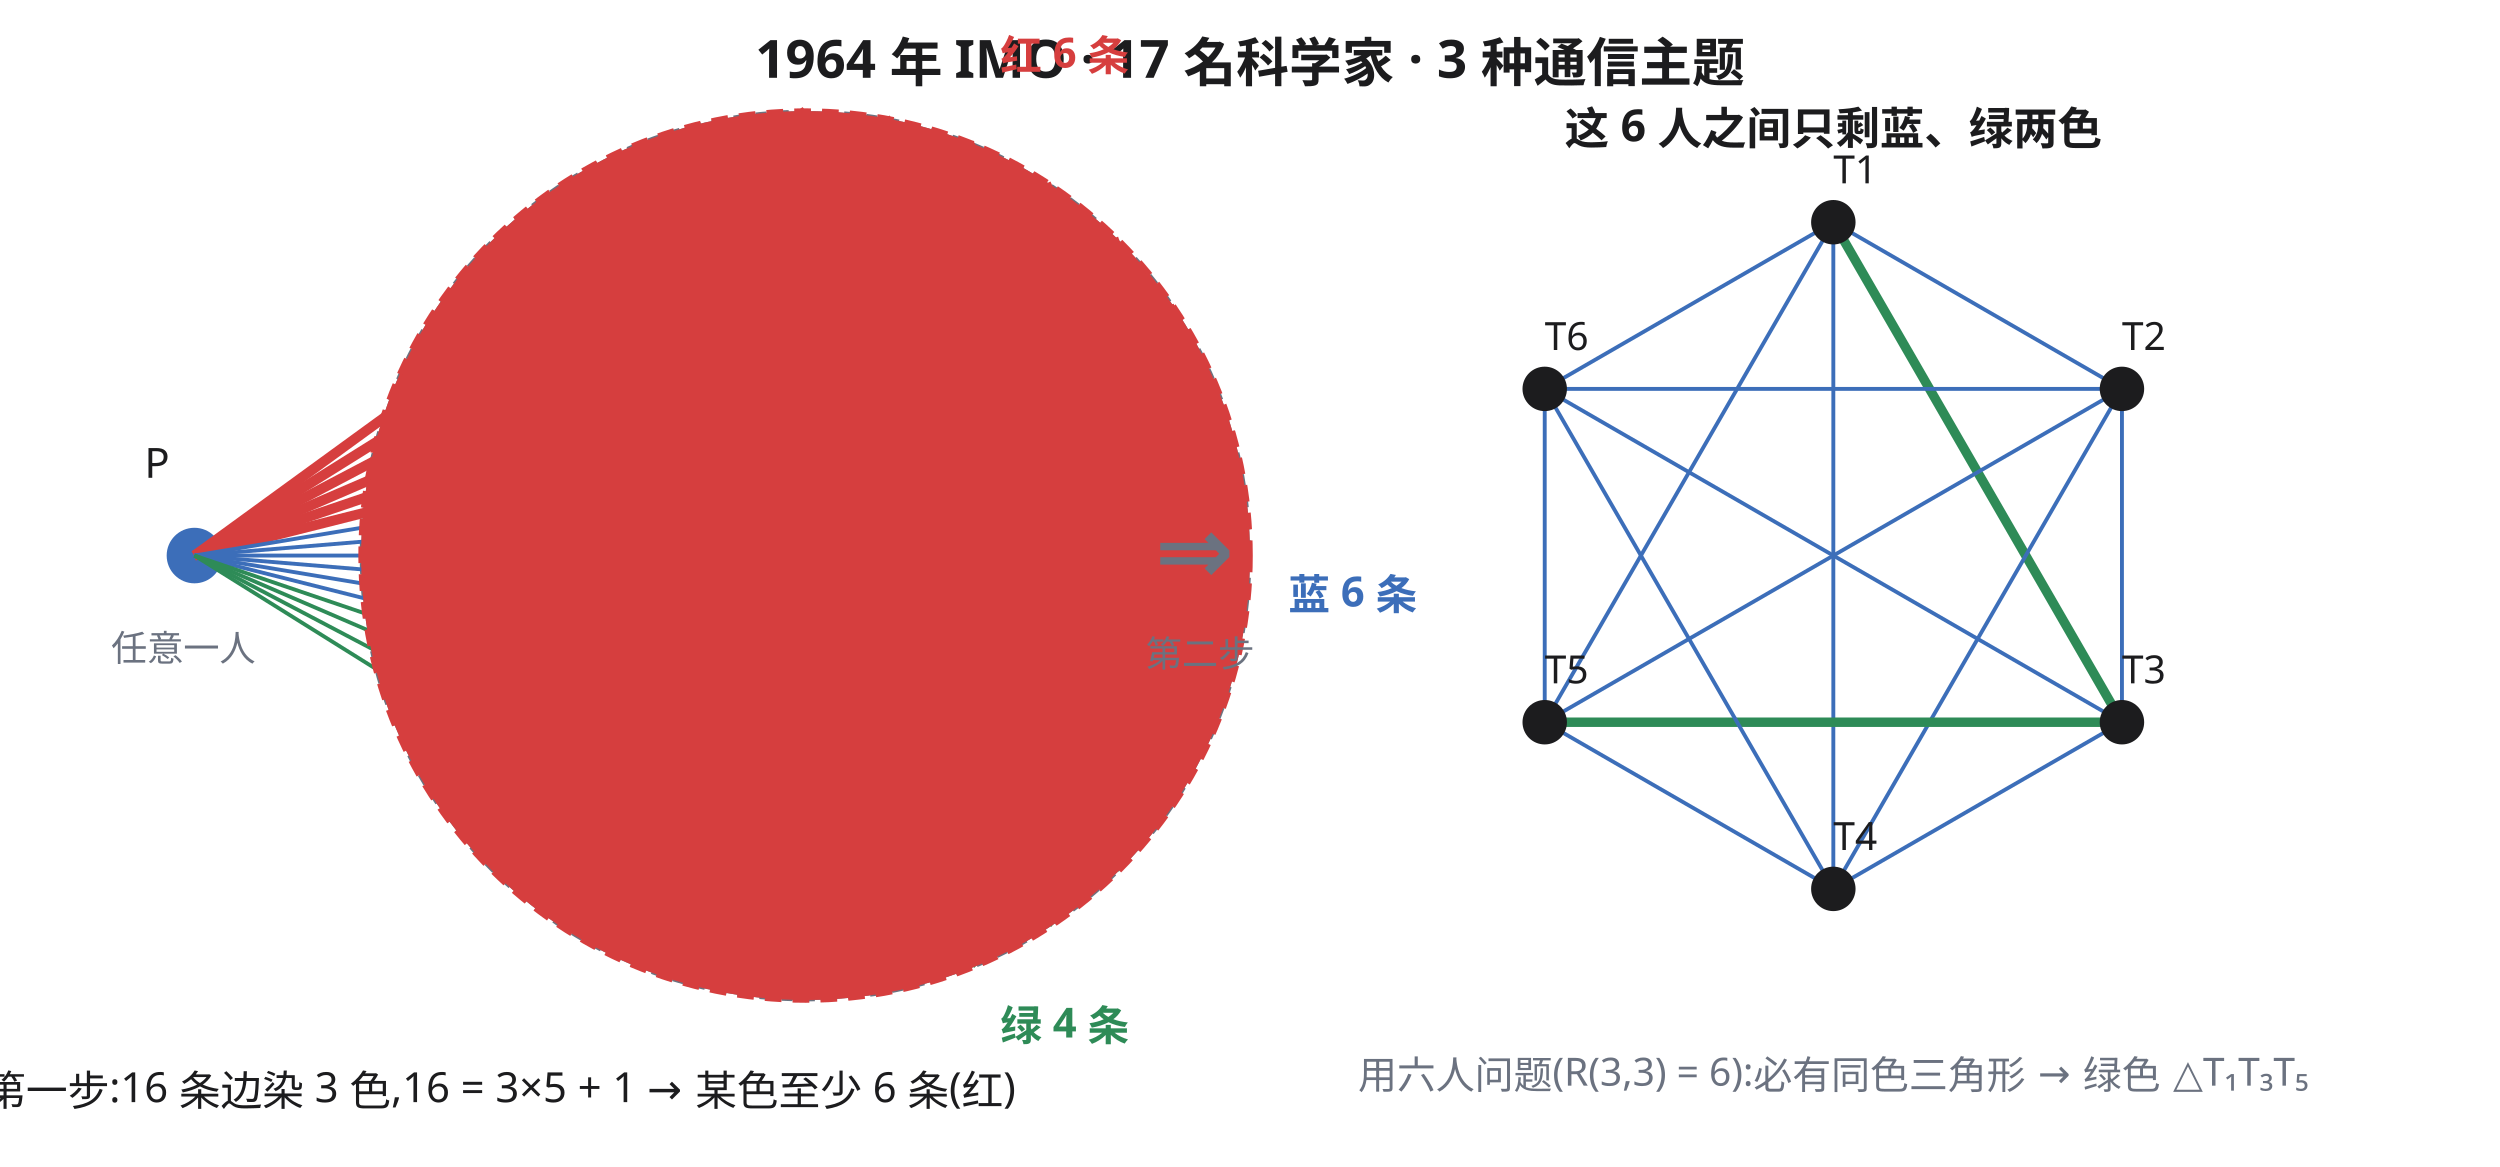
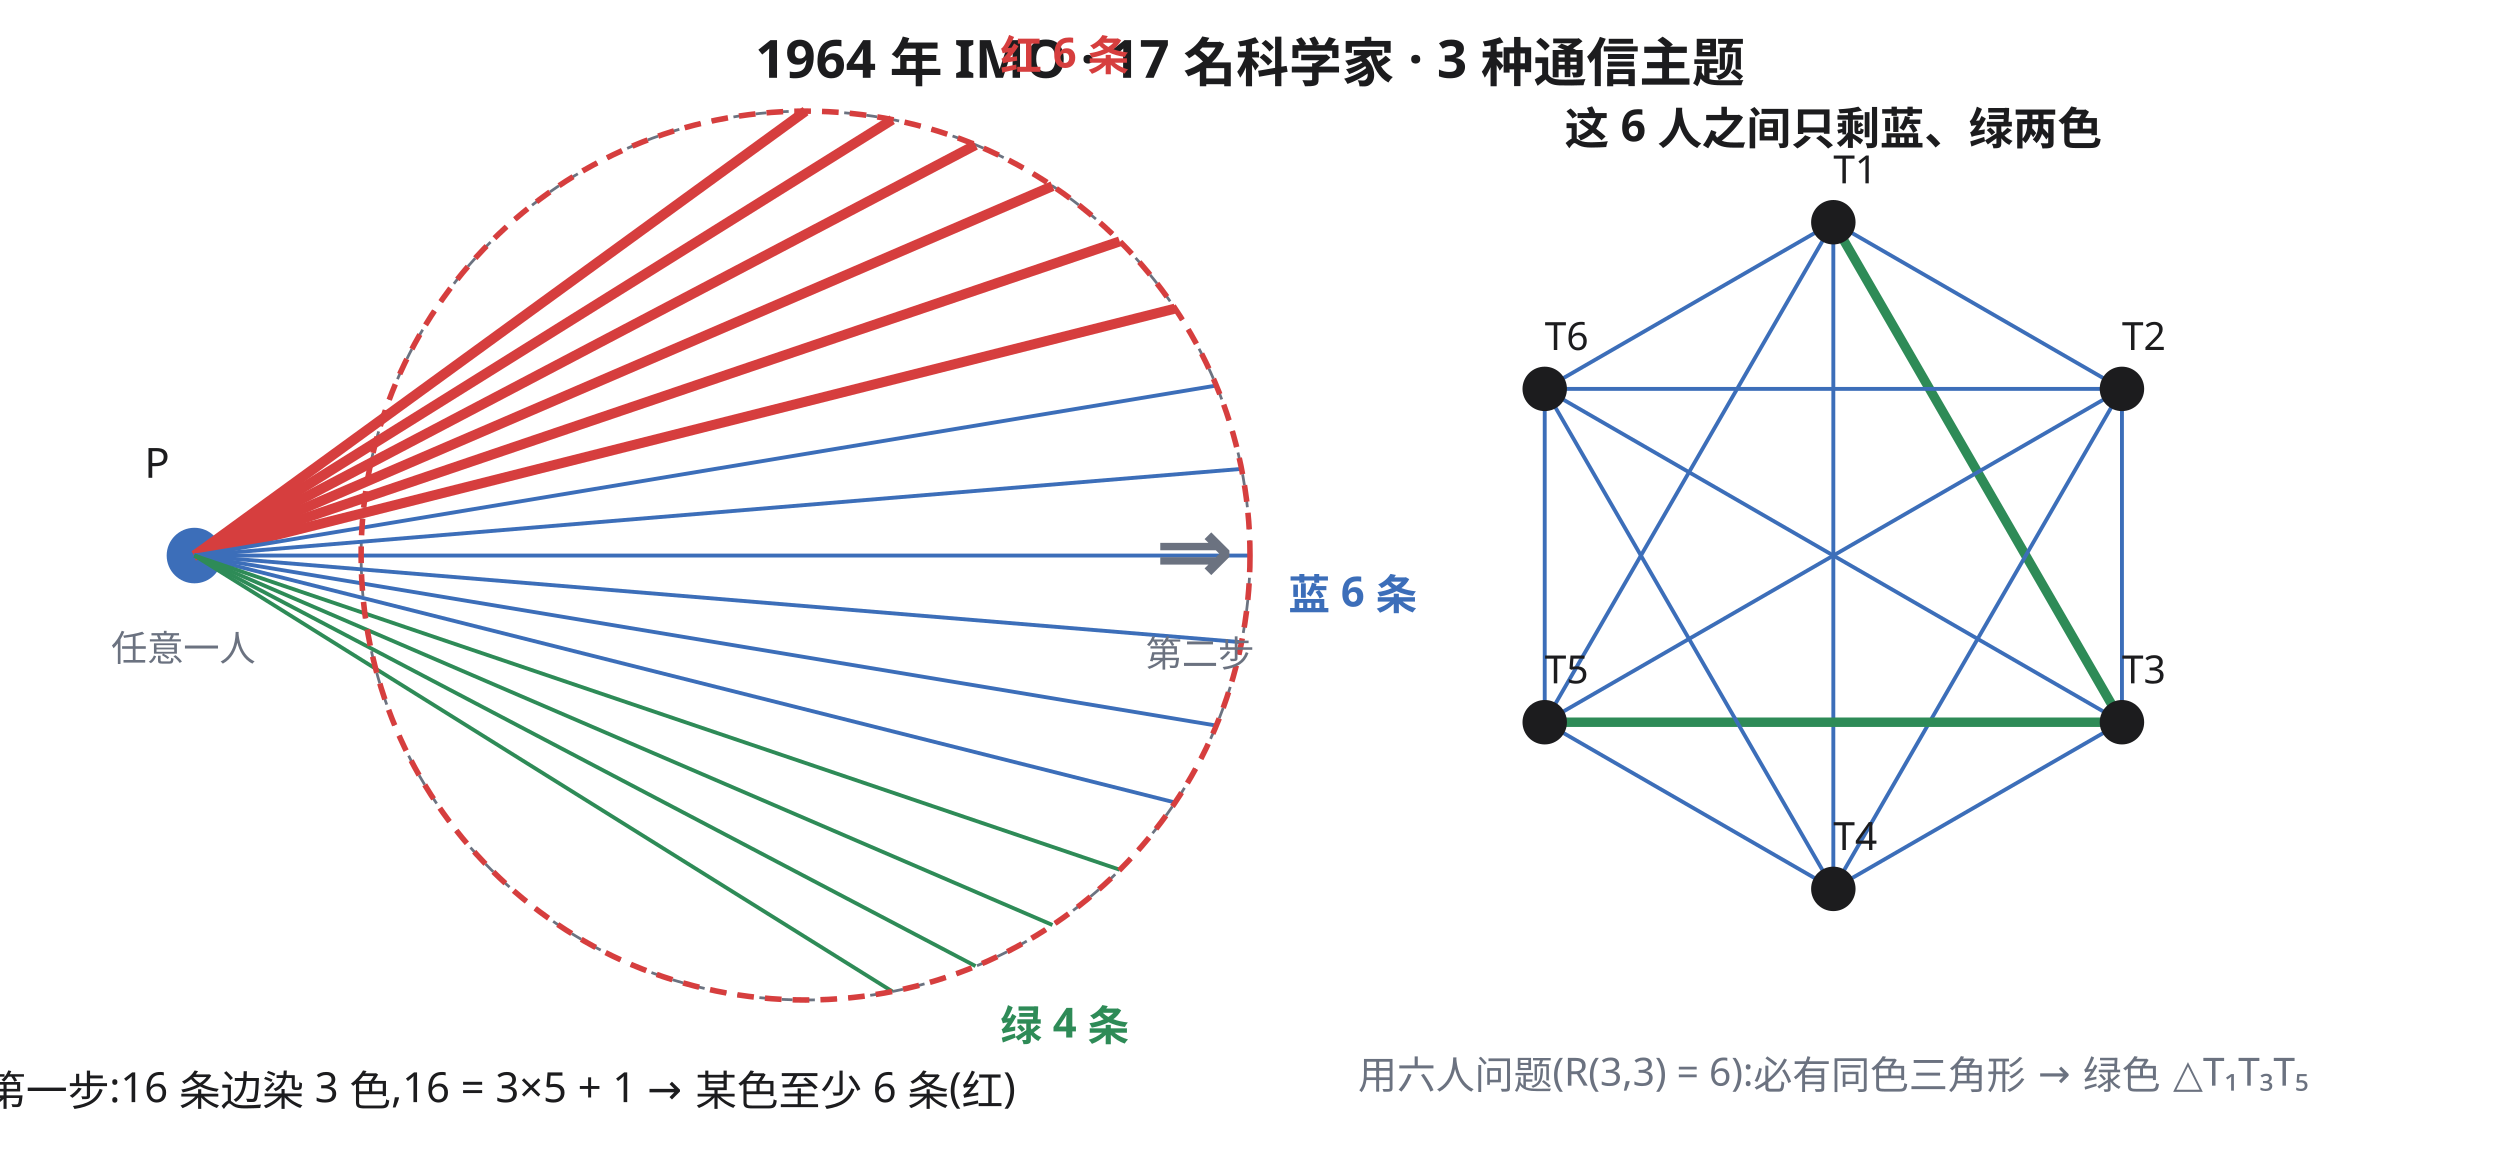
<svg xmlns="http://www.w3.org/2000/svg" viewBox="0 0 900 420" font-family="PingFang SC, Hiragino Sans GB, sans-serif">
  <style>
  .c-red { color: #d63e3e; fill: #d63e3e; } .c-green { color: #2e8b57; fill: #2e8b57; }
  .c-blue { color: #3c6eb9; fill: #3c6eb9; }
  .c-ink { color: #1c1c1e; fill: #1c1c1e; } .c-gray { color: #6b7280; fill: #6b7280; }
  @media (prefers-color-scheme: dark) {
    .c-red { color: #f07070; fill: #f07070; } .c-green { color: #4caf7d; fill: #4caf7d; }
    .c-blue { color: #6b9df0; fill: #6b9df0; }
    .c-ink { color: #d8d8de; fill: #d8d8de; } .c-gray { color: #8e8e93; fill: #8e8e93; }
  }
</style>
  <text x="450" y="28" text-anchor="middle" class="c-ink" font-size="19" font-weight="600">1964 年 IMO · 17 名科学家 · 3 种通信主题</text>
  <circle cx="70" cy="200" r="10" class="c-blue" fill="currentColor" />
  <text x="52" y="172" class="c-ink" font-size="15">P</text>
  <text x="40" y="238" class="c-gray" font-size="13">任意一人</text>
-   <circle cx="290" cy="200" r="160" fill="none" class="c-gray" stroke="currentColor" stroke-width="1" stroke-dasharray="4 4" />
+   <circle cx="290" cy="200" r="160" fill="none" class="c-gray" stroke="currentColor" stroke-width="1" stroke-dasharray="4 4" style="fill:none" />
  <line x1="70" y1="200" x2="290.0" y2="40.0" class="c-red" stroke="currentColor" stroke-width="3.6" />
  <line x1="70" y1="200" x2="321.2" y2="43.1" class="c-red" stroke="currentColor" stroke-width="3.6" />
  <line x1="70" y1="200" x2="351.2" y2="52.2" class="c-red" stroke="currentColor" stroke-width="3.6" />
  <line x1="70" y1="200" x2="378.9" y2="67.0" class="c-red" stroke="currentColor" stroke-width="3.6" />
  <line x1="70" y1="200" x2="403.1" y2="86.9" class="c-red" stroke="currentColor" stroke-width="3.6" />
  <line x1="70" y1="200" x2="423.0" y2="111.1" class="c-red" stroke="currentColor" stroke-width="3.6" />
  <line x1="70" y1="200" x2="437.8" y2="138.8" class="c-blue" stroke="currentColor" stroke-width="1.4" />
  <line x1="70" y1="200" x2="446.9" y2="168.8" class="c-blue" stroke="currentColor" stroke-width="1.4" />
  <line x1="70" y1="200" x2="450.0" y2="200.0" class="c-blue" stroke="currentColor" stroke-width="1.4" />
  <line x1="70" y1="200" x2="446.9" y2="231.2" class="c-blue" stroke="currentColor" stroke-width="1.4" />
  <line x1="70" y1="200" x2="437.8" y2="261.2" class="c-blue" stroke="currentColor" stroke-width="1.4" />
  <line x1="70" y1="200" x2="423.0" y2="288.9" class="c-blue" stroke="currentColor" stroke-width="1.4" />
  <line x1="70" y1="200" x2="403.1" y2="313.1" class="c-green" stroke="currentColor" stroke-width="1.4" />
  <line x1="70" y1="200" x2="378.9" y2="333.0" class="c-green" stroke="currentColor" stroke-width="1.4" />
  <line x1="70" y1="200" x2="351.2" y2="347.8" class="c-green" stroke="currentColor" stroke-width="1.4" />
  <line x1="70" y1="200" x2="321.2" y2="356.9" class="c-green" stroke="currentColor" stroke-width="1.4" />
-   <circle cx="290" cy="200" r="160" fill="none" class="c-red" stroke="currentColor" stroke-width="2" stroke-dasharray="6 4" />
+   <circle cx="290" cy="200" r="160" fill="none" class="c-red" stroke="currentColor" stroke-width="2" stroke-dasharray="6 4" style="fill:none" />
  <text x="383.3" y="25.4" text-anchor="middle" class="c-red" font-size="15" font-weight="600">红 6 条</text>
  <text x="487.0" y="219.4" text-anchor="middle" class="c-blue" font-size="15" font-weight="600">蓝 6 条</text>
  <text x="383.3" y="374.6" text-anchor="middle" class="c-green" font-size="15" font-weight="600">绿 4 条</text>
  <text x="180" y="398" text-anchor="middle" class="c-ink" font-size="15">第一步:16 条边染 3 色,16 = 3×5 + 1 → 某色至少 6 条(红)</text>
  <text x="430" y="210" text-anchor="middle" class="c-gray" font-size="34" font-weight="600">⇒</text>
  <text x="432" y="240" text-anchor="middle" class="c-gray" font-size="13">第二步</text>
  <text x="660" y="52" text-anchor="middle" class="c-ink" font-size="16" font-weight="600">这 6 人之间只剩蓝、绿两色</text>
  <line x1="660.0" y1="80.0" x2="763.9" y2="140.0" class="c-blue" stroke="currentColor" stroke-width="1.4" />
  <line x1="660.0" y1="80.0" x2="763.9" y2="260.0" class="c-green" stroke="currentColor" stroke-width="3.4" />
  <line x1="660.0" y1="80.0" x2="660.0" y2="320.0" class="c-blue" stroke="currentColor" stroke-width="1.4" />
  <line x1="660.0" y1="80.0" x2="556.1" y2="260.0" class="c-blue" stroke="currentColor" stroke-width="1.4" />
  <line x1="660.0" y1="80.0" x2="556.1" y2="140.0" class="c-blue" stroke="currentColor" stroke-width="1.4" />
  <line x1="763.9" y1="140.0" x2="763.9" y2="260.0" class="c-blue" stroke="currentColor" stroke-width="1.4" />
  <line x1="763.9" y1="140.0" x2="660.0" y2="320.0" class="c-blue" stroke="currentColor" stroke-width="1.4" />
  <line x1="763.9" y1="140.0" x2="556.1" y2="260.0" class="c-blue" stroke="currentColor" stroke-width="1.4" />
  <line x1="763.9" y1="140.0" x2="556.1" y2="140.0" class="c-blue" stroke="currentColor" stroke-width="1.4" />
  <line x1="763.9" y1="260.0" x2="660.0" y2="320.0" class="c-blue" stroke="currentColor" stroke-width="1.4" />
  <line x1="763.9" y1="260.0" x2="556.1" y2="260.0" class="c-green" stroke="currentColor" stroke-width="3.4" />
  <line x1="763.9" y1="260.0" x2="556.1" y2="140.0" class="c-blue" stroke="currentColor" stroke-width="1.4" />
  <line x1="660.0" y1="320.0" x2="556.1" y2="260.0" class="c-blue" stroke="currentColor" stroke-width="1.4" />
  <line x1="660.0" y1="320.0" x2="556.1" y2="140.0" class="c-blue" stroke="currentColor" stroke-width="1.4" />
  <line x1="556.1" y1="260.0" x2="556.1" y2="140.0" class="c-blue" stroke="currentColor" stroke-width="1.4" />
  <circle cx="660.0" cy="80.0" r="8" class="c-ink" fill="currentColor" />
  <circle cx="763.9" cy="140.0" r="8" class="c-ink" fill="currentColor" />
  <circle cx="763.9" cy="260.0" r="8" class="c-ink" fill="currentColor" />
  <circle cx="660.0" cy="320.0" r="8" class="c-ink" fill="currentColor" />
  <circle cx="556.1" cy="260.0" r="8" class="c-ink" fill="currentColor" />
  <circle cx="556.1" cy="140.0" r="8" class="c-ink" fill="currentColor" />
  <text x="660.0" y="66.0" class="c-ink" font-size="14">T1</text>
  <text x="763.9" y="126.0" class="c-ink" font-size="14">T2</text>
  <text x="763.9" y="246.0" class="c-ink" font-size="14">T3</text>
  <text x="660.0" y="306.0" class="c-ink" font-size="14">T4</text>
  <text x="556.1" y="246.0" class="c-ink" font-size="14">T5</text>
  <text x="556.1" y="126.0" class="c-ink" font-size="14">T6</text>
  <text x="660" y="392" text-anchor="middle" class="c-gray" font-size="14">用六人问题(R(3,3) = 6):必有同色三角形 → 绿色 △T₁T₃T₅</text>
</svg>
